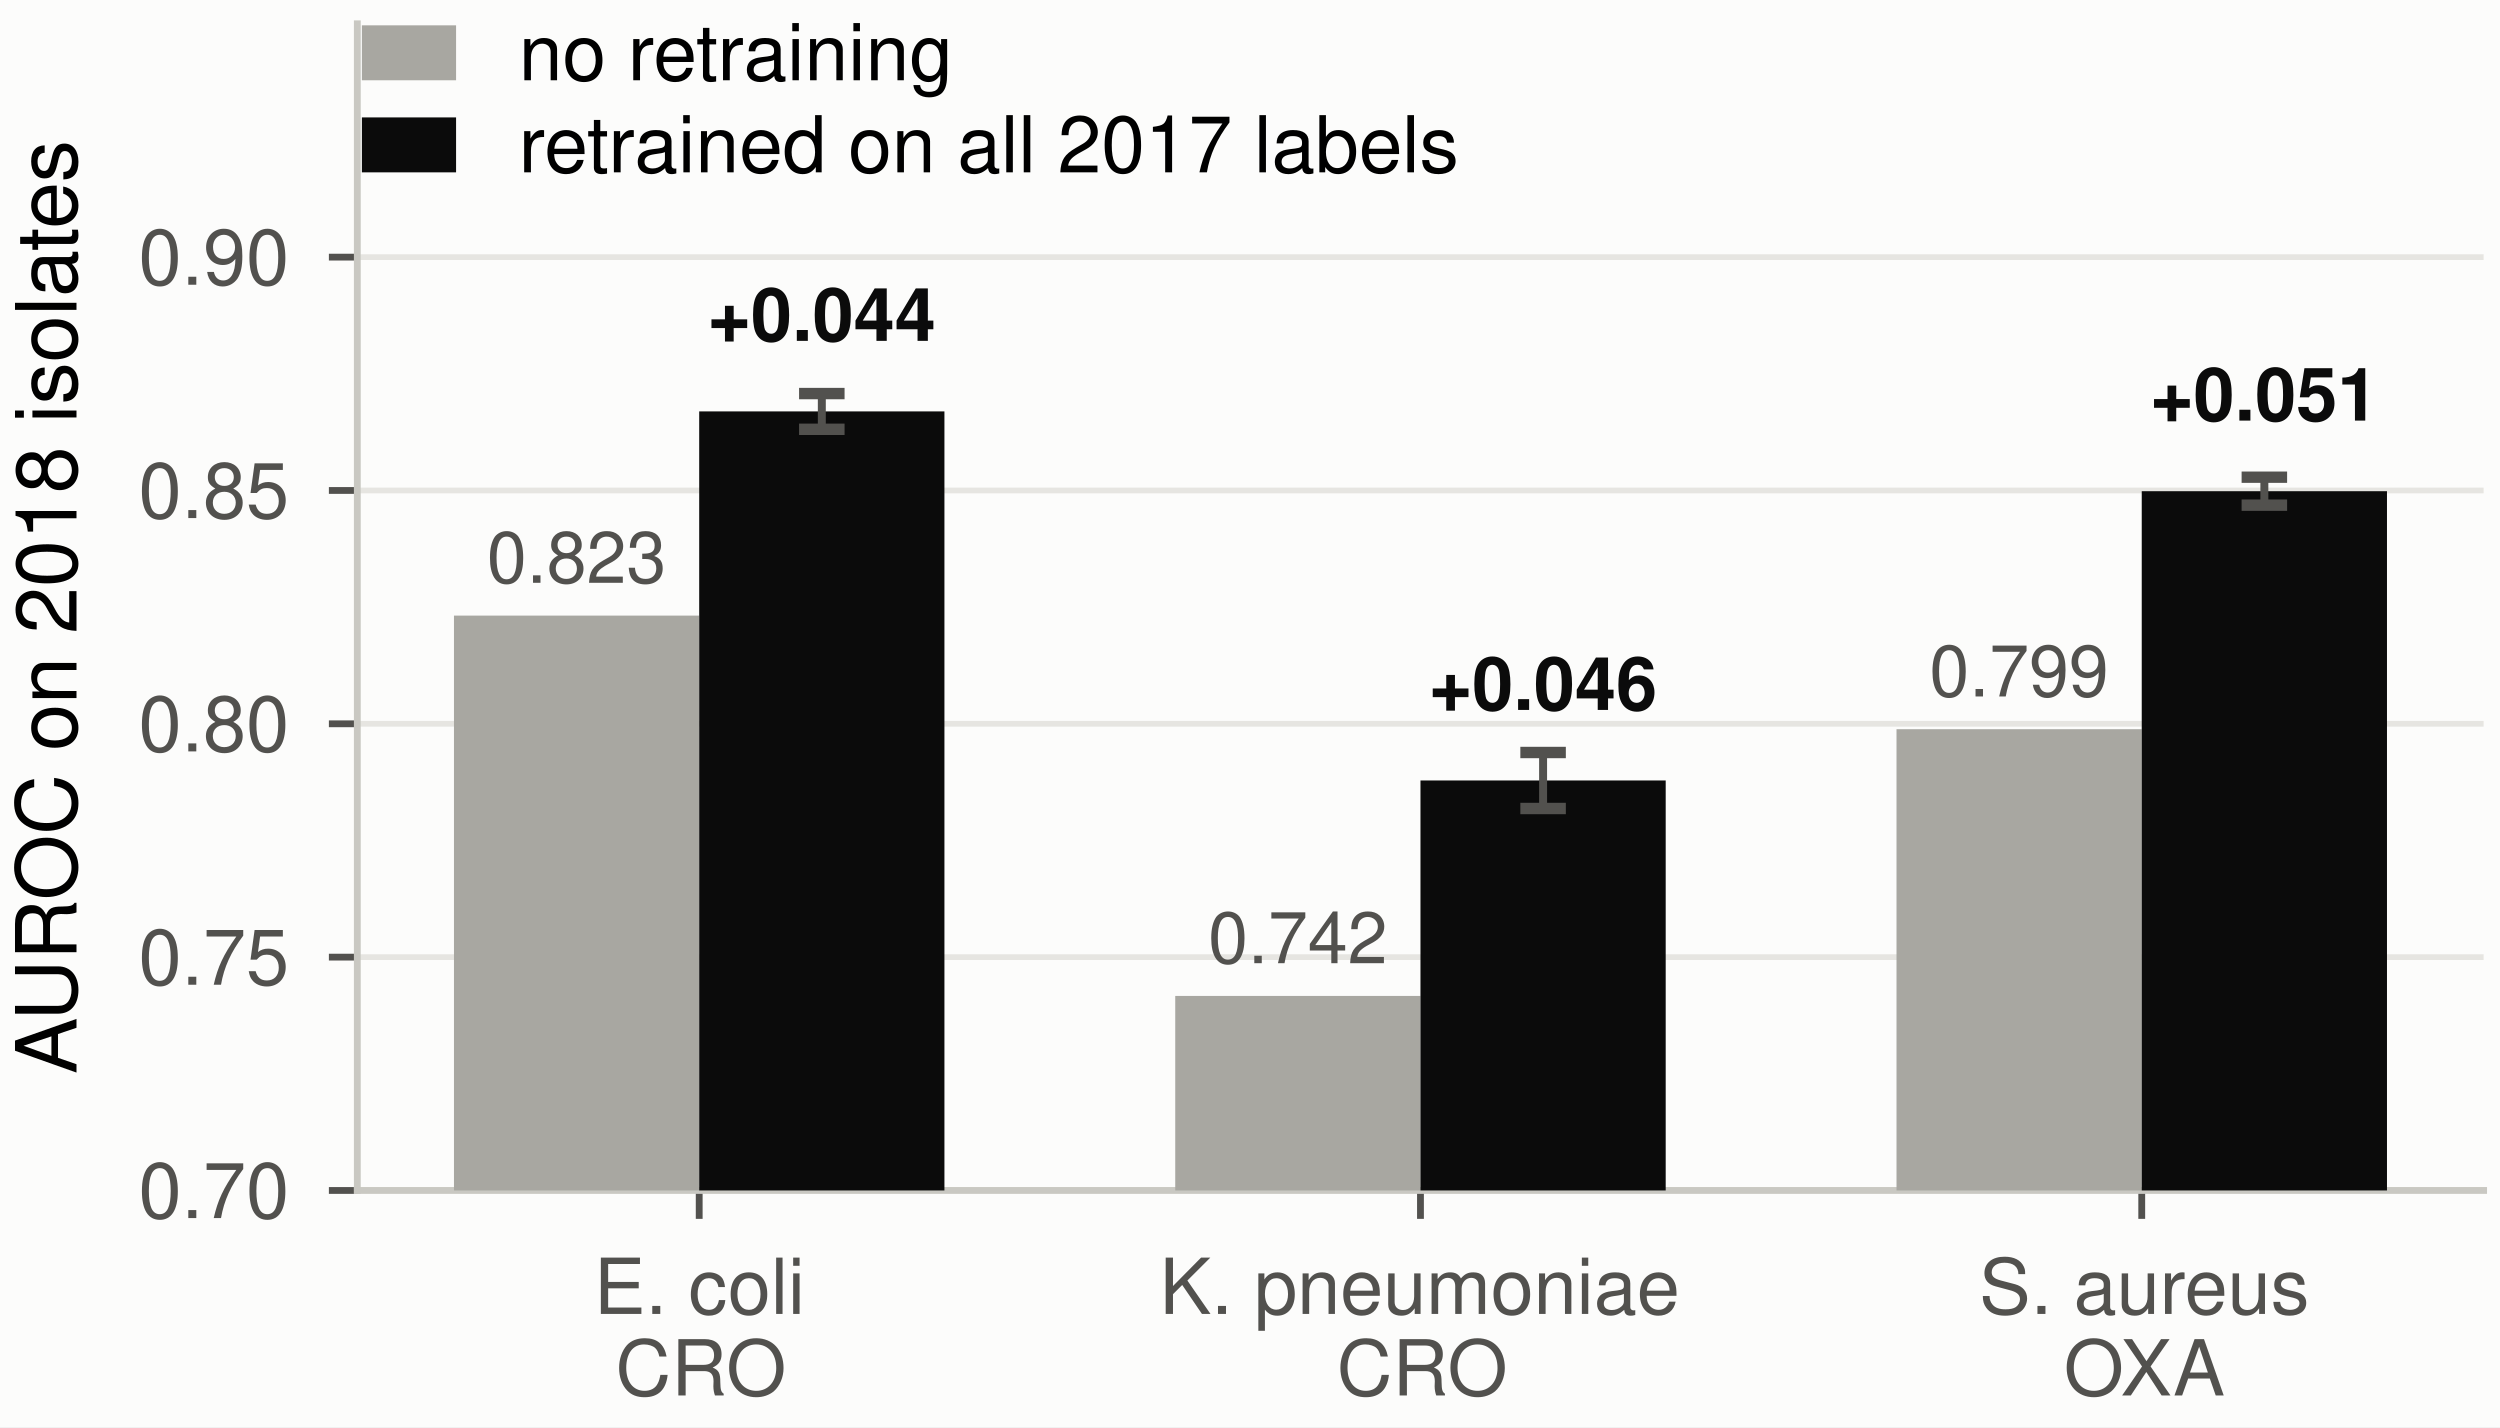
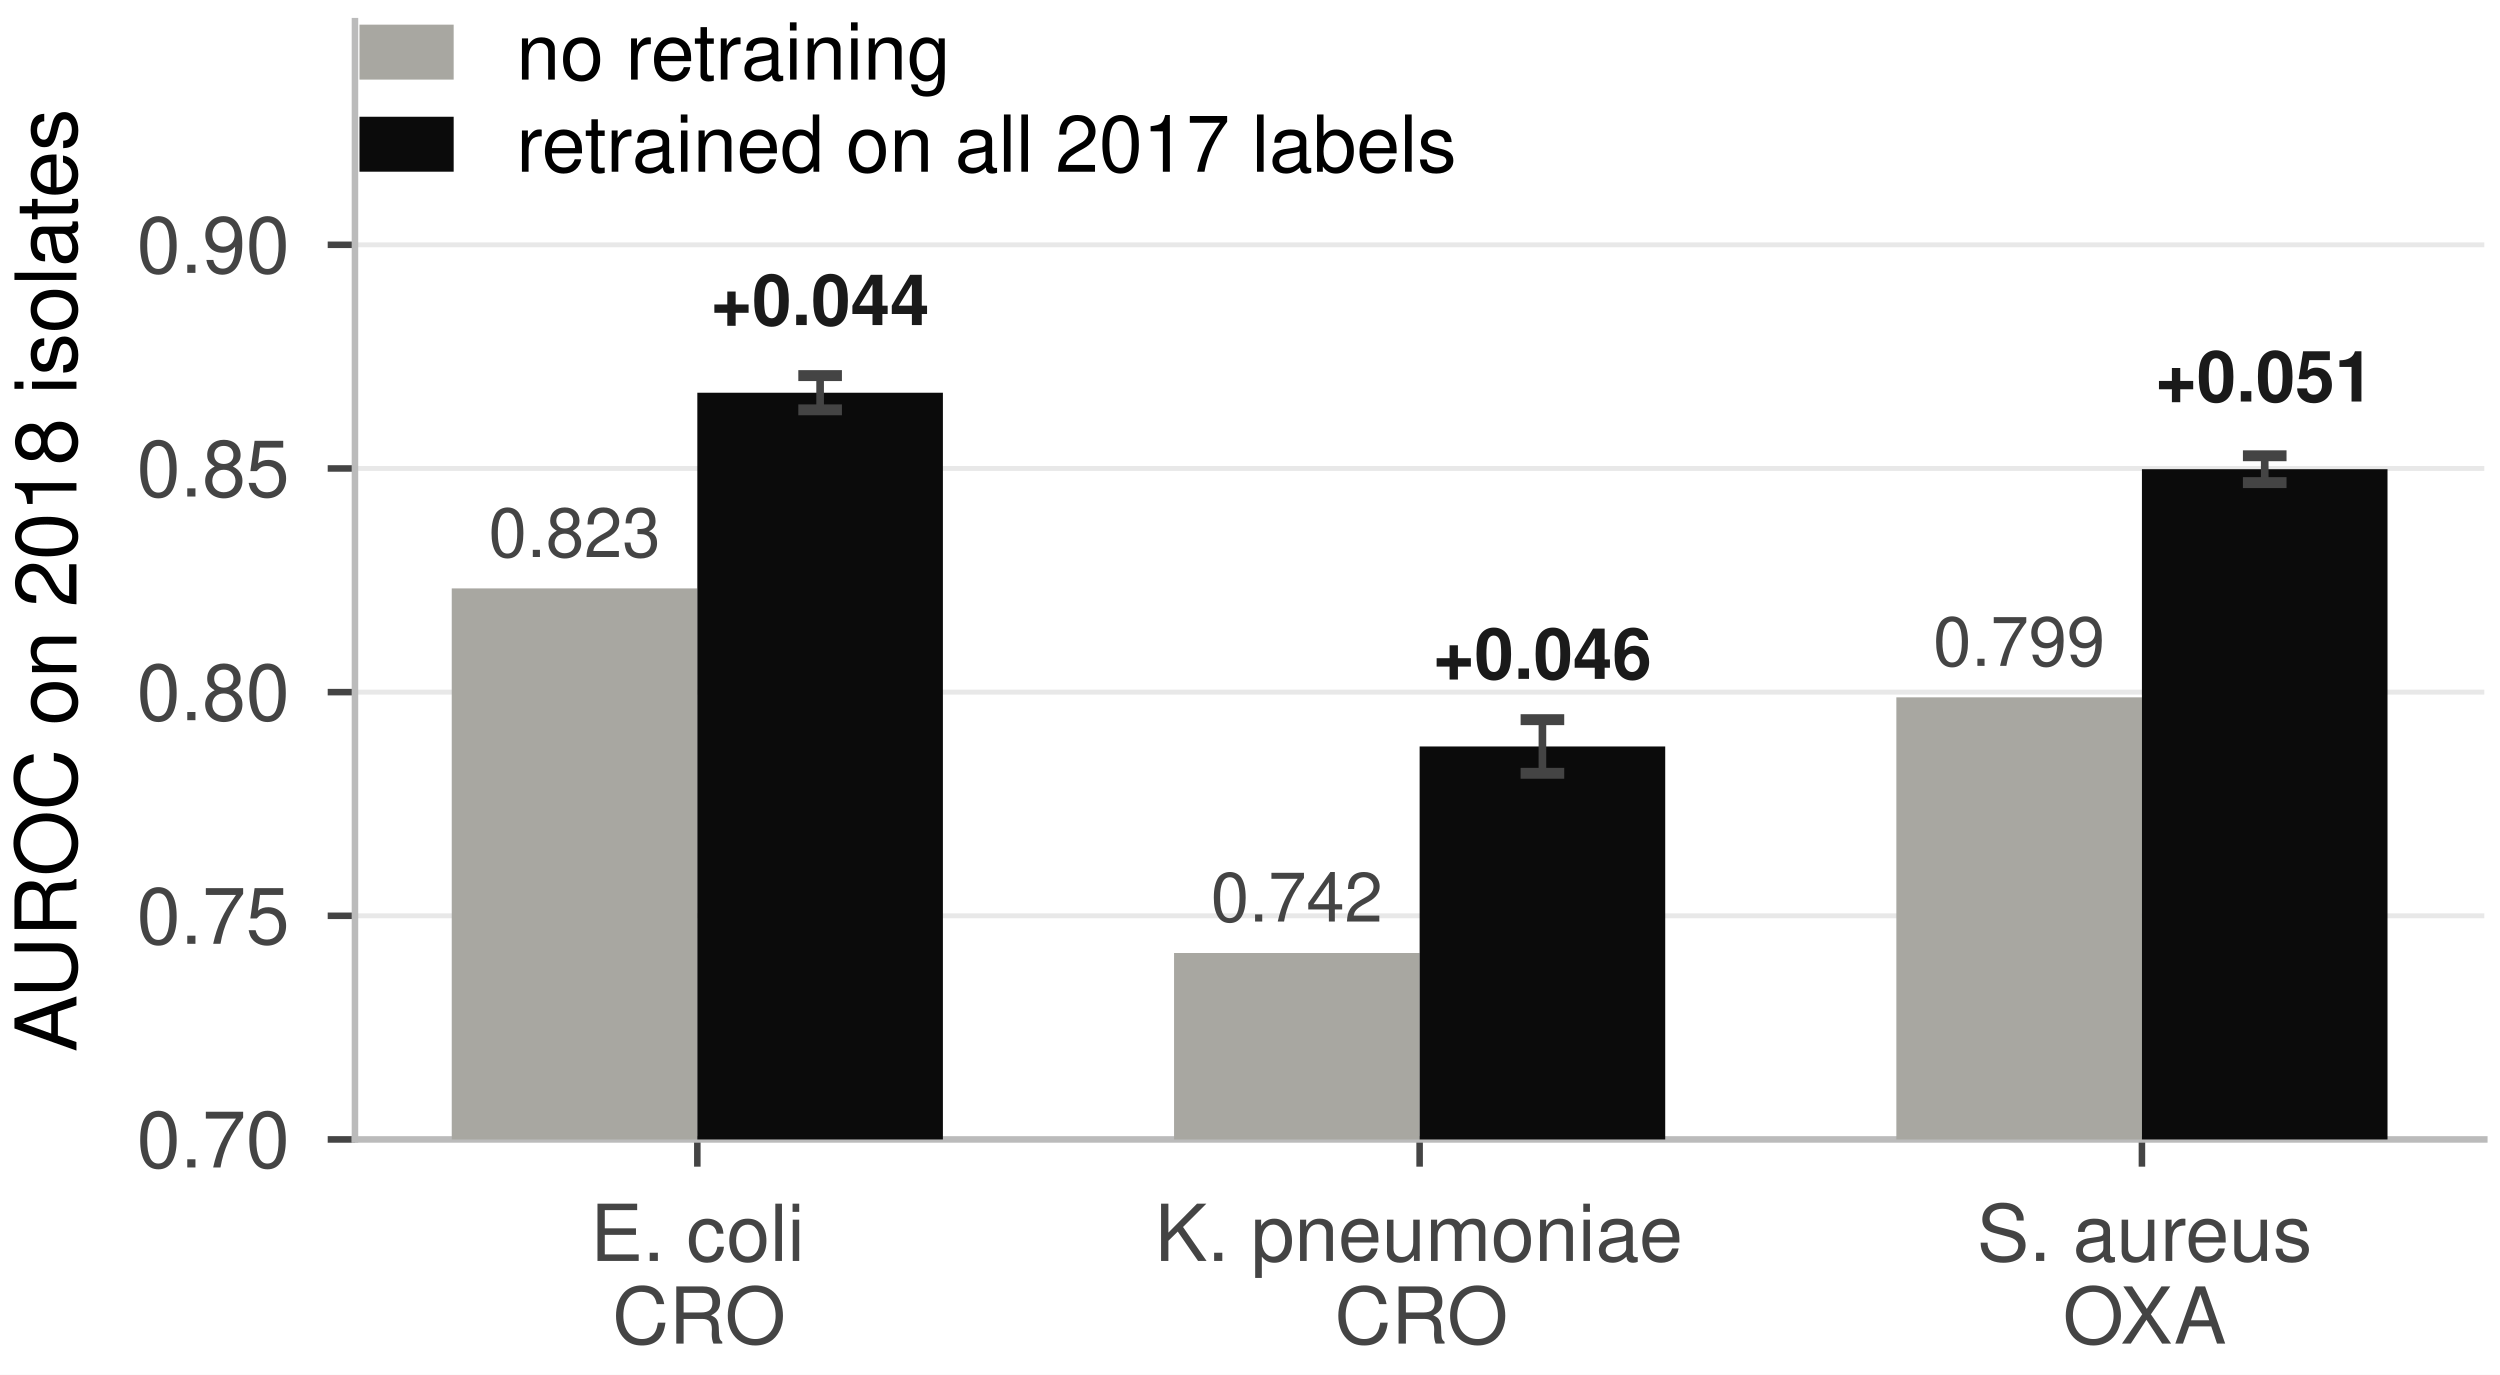
- <svg xmlns="http://www.w3.org/2000/svg" xmlns:xlink="http://www.w3.org/1999/xlink" width="219.783pt" height="125.459pt" viewBox="0 0 219.783 125.459" version="1.1">
+ <svg xmlns="http://www.w3.org/2000/svg" xmlns:xlink="http://www.w3.org/1999/xlink" width="229.296pt" height="126.095pt" viewBox="0 0 229.296 126.095" version="1.1">
  <defs>
    <style type="text/css">*{stroke-linejoin: round; stroke-linecap: butt}</style>
  </defs>
  <g id="figure_1">
    <g id="patch_1">
-       <path d="M 0 125.459  L 219.783 125.459  L 219.783 0  L 0 0  z " style="fill: #fcfcfb" />
+       <path d="M 0 126.095  L 229.296 126.095  L 229.296 0  L 0 0  z " style="fill: #ffffff" />
    </g>
    <g id="axes_1">
      <g id="patch_2">
-         <path d="M 31.413 104.657  L 218.343 104.657  L 218.343 2.093  L 31.413 2.093  z " style="fill: #fcfcfb" />
+         <path d="M 32.556 104.507  L 227.856 104.507  L 227.856 1.943  L 32.556 1.943  z " style="fill: #ffffff" />
      </g>
      <g id="matplotlib.axis_1">
        <g id="xtick_1">
          <g id="line2d_1">
            <defs>
-               <path id="m58818eeac5" d="M 0 0  L 0 2.5  " style="stroke: #52514e; stroke-width: 0.6" />
+               <path id="mabb090d820" d="M 0 0  L 0 2.5  " style="stroke: #444444; stroke-width: 0.6" />
            </defs>
            <g>
-               <use xlink:href="#m58818eeac5" x="61.469" y="104.657" style="fill: #52514e; stroke: #52514e; stroke-width: 0.6" />
+               <use xlink:href="#mabb090d820" x="63.958" y="104.507" style="fill: #444444; stroke: #444444; stroke-width: 0.6" />
            </g>
          </g>
          <g id="text_1">
-             <text style="fill: #52514e; font: 6.8px 'Helvetica Neue', 'Helvetica', 'Arial', 'DejaVu Sans', sans-serif" transform="translate(52.21441 115.5122)">E. coli</text>
-             <text style="fill: #52514e; font: 6.8px 'Helvetica Neue', 'Helvetica', 'Arial', 'DejaVu Sans', sans-serif" transform="translate(54.10141 122.6787)">CRO</text>
+             <text style="fill: #444444; font: 7.2px 'Helvetica Neue', 'Helvetica', 'Arial', 'DejaVu Sans', sans-serif" transform="translate(54.15854 115.6478)">E. coli</text>
+             <text style="fill: #444444; font: 7.2px 'Helvetica Neue', 'Helvetica', 'Arial', 'DejaVu Sans', sans-serif" transform="translate(56.15654 123.2359)">CRO</text>
          </g>
        </g>
        <g id="xtick_2">
          <g id="line2d_2">
            <g>
-               <use xlink:href="#m58818eeac5" x="124.878" y="104.657" style="fill: #52514e; stroke: #52514e; stroke-width: 0.6" />
+               <use xlink:href="#mabb090d820" x="130.206" y="104.507" style="fill: #444444; stroke: #444444; stroke-width: 0.6" />
            </g>
          </g>
          <g id="text_2">
-             <text style="fill: #52514e; font: 6.8px 'Helvetica Neue', 'Helvetica', 'Arial', 'DejaVu Sans', sans-serif" transform="translate(101.9491 115.5122)">K. pneumoniae</text>
-             <text style="fill: #52514e; font: 6.8px 'Helvetica Neue', 'Helvetica', 'Arial', 'DejaVu Sans', sans-serif" transform="translate(117.5105 122.6787)">CRO</text>
+             <text style="fill: #444444; font: 7.2px 'Helvetica Neue', 'Helvetica', 'Arial', 'DejaVu Sans', sans-serif" transform="translate(105.9281 115.6478)">K. pneumoniae</text>
+             <text style="fill: #444444; font: 7.2px 'Helvetica Neue', 'Helvetica', 'Arial', 'DejaVu Sans', sans-serif" transform="translate(122.4048 123.2359)">CRO</text>
          </g>
        </g>
        <g id="xtick_3">
          <g id="line2d_3">
            <g>
-               <use xlink:href="#m58818eeac5" x="188.287" y="104.657" style="fill: #52514e; stroke: #52514e; stroke-width: 0.6" />
+               <use xlink:href="#mabb090d820" x="196.454" y="104.507" style="fill: #444444; stroke: #444444; stroke-width: 0.6" />
            </g>
          </g>
          <g id="text_3">
-             <text style="fill: #52514e; font: 6.8px 'Helvetica Neue', 'Helvetica', 'Arial', 'DejaVu Sans', sans-serif" transform="translate(173.9894 115.5122)">S. aureus</text>
-             <text style="fill: #52514e; font: 6.8px 'Helvetica Neue', 'Helvetica', 'Arial', 'DejaVu Sans', sans-serif" transform="translate(181.4232 122.6787)">OXA</text>
+             <text style="fill: #444444; font: 7.2px 'Helvetica Neue', 'Helvetica', 'Arial', 'DejaVu Sans', sans-serif" transform="translate(181.3153 115.6478)">S. aureus</text>
+             <text style="fill: #444444; font: 7.2px 'Helvetica Neue', 'Helvetica', 'Arial', 'DejaVu Sans', sans-serif" transform="translate(189.1864 123.2359)">OXA</text>
          </g>
        </g>
      </g>
      <g id="matplotlib.axis_2">
        <g id="ytick_1">
          <g id="line2d_4">
-             <path d="M 31.413 104.657  L 218.343 104.657  " clip-path="url(#pbed21e6abb)" style="fill: none; stroke: #e6e5e1; stroke-width: 0.5; stroke-linecap: square" />
+             <path d="M 32.556 104.507  L 227.856 104.507  " clip-path="url(#pc5a96ff0cd)" style="fill: none; stroke: #e8e8e8; stroke-width: 0.45; stroke-linecap: square" />
          </g>
          <g id="line2d_5">
            <defs>
-               <path id="m0f9b910be0" d="M 0 0  L -2.5 0  " style="stroke: #52514e; stroke-width: 0.6" />
+               <path id="m150011c1de" d="M 0 0  L -2.5 0  " style="stroke: #444444; stroke-width: 0.6" />
            </defs>
            <g>
-               <use xlink:href="#m0f9b910be0" x="31.413" y="104.657" style="fill: #52514e; stroke: #52514e; stroke-width: 0.6" />
+               <use xlink:href="#m150011c1de" x="32.556" y="104.507" style="fill: #444444; stroke: #444444; stroke-width: 0.6" />
            </g>
          </g>
          <g id="text_4">
-             <text style="fill: #52514e; font: 6.8px 'Helvetica Neue', 'Helvetica', 'Arial', 'DejaVu Sans', sans-serif; text-anchor: end" x="25.413" y="107.084" transform="rotate(-0 25.41341 107.0844)">0.70</text>
+             <text style="fill: #444444; font: 7.2px 'Helvetica Neue', 'Helvetica', 'Arial', 'DejaVu Sans', sans-serif; text-anchor: end" x="26.556" y="107.077" transform="rotate(-0 26.55616 107.0772)">0.70</text>
          </g>
        </g>
        <g id="ytick_2">
          <g id="line2d_6">
-             <path d="M 31.413 84.144  L 218.343 84.144  " clip-path="url(#pbed21e6abb)" style="fill: none; stroke: #e6e5e1; stroke-width: 0.5; stroke-linecap: square" />
+             <path d="M 32.556 83.994  L 227.856 83.994  " clip-path="url(#pc5a96ff0cd)" style="fill: none; stroke: #e8e8e8; stroke-width: 0.45; stroke-linecap: square" />
          </g>
          <g id="line2d_7">
            <g>
-               <use xlink:href="#m0f9b910be0" x="31.413" y="84.144" style="fill: #52514e; stroke: #52514e; stroke-width: 0.6" />
+               <use xlink:href="#m150011c1de" x="32.556" y="83.994" style="fill: #444444; stroke: #444444; stroke-width: 0.6" />
            </g>
          </g>
          <g id="text_5">
-             <text style="fill: #52514e; font: 6.8px 'Helvetica Neue', 'Helvetica', 'Arial', 'DejaVu Sans', sans-serif; text-anchor: end" x="25.413" y="86.572" transform="rotate(-0 25.41341 86.57157)">0.75</text>
+             <text style="fill: #444444; font: 7.2px 'Helvetica Neue', 'Helvetica', 'Arial', 'DejaVu Sans', sans-serif; text-anchor: end" x="26.556" y="86.564" transform="rotate(-0 26.55616 86.56439)">0.75</text>
          </g>
        </g>
        <g id="ytick_3">
          <g id="line2d_8">
-             <path d="M 31.413 63.631  L 218.343 63.631  " clip-path="url(#pbed21e6abb)" style="fill: none; stroke: #e6e5e1; stroke-width: 0.5; stroke-linecap: square" />
+             <path d="M 32.556 63.481  L 227.856 63.481  " clip-path="url(#pc5a96ff0cd)" style="fill: none; stroke: #e8e8e8; stroke-width: 0.45; stroke-linecap: square" />
          </g>
          <g id="line2d_9">
            <g>
-               <use xlink:href="#m0f9b910be0" x="31.413" y="63.631" style="fill: #52514e; stroke: #52514e; stroke-width: 0.6" />
+               <use xlink:href="#m150011c1de" x="32.556" y="63.481" style="fill: #444444; stroke: #444444; stroke-width: 0.6" />
            </g>
          </g>
          <g id="text_6">
-             <text style="fill: #52514e; font: 6.8px 'Helvetica Neue', 'Helvetica', 'Arial', 'DejaVu Sans', sans-serif; text-anchor: end" x="25.413" y="66.059" transform="rotate(-0 25.41341 66.05877)">0.80</text>
+             <text style="fill: #444444; font: 7.2px 'Helvetica Neue', 'Helvetica', 'Arial', 'DejaVu Sans', sans-serif; text-anchor: end" x="26.556" y="66.052" transform="rotate(-0 26.55616 66.05159)">0.80</text>
          </g>
        </g>
        <g id="ytick_4">
          <g id="line2d_10">
-             <path d="M 31.413 43.118  L 218.343 43.118  " clip-path="url(#pbed21e6abb)" style="fill: none; stroke: #e6e5e1; stroke-width: 0.5; stroke-linecap: square" />
+             <path d="M 32.556 42.968  L 227.856 42.968  " clip-path="url(#pc5a96ff0cd)" style="fill: none; stroke: #e8e8e8; stroke-width: 0.45; stroke-linecap: square" />
          </g>
          <g id="line2d_11">
            <g>
-               <use xlink:href="#m0f9b910be0" x="31.413" y="43.118" style="fill: #52514e; stroke: #52514e; stroke-width: 0.6" />
+               <use xlink:href="#m150011c1de" x="32.556" y="42.968" style="fill: #444444; stroke: #444444; stroke-width: 0.6" />
            </g>
          </g>
          <g id="text_7">
-             <text style="fill: #52514e; font: 6.8px 'Helvetica Neue', 'Helvetica', 'Arial', 'DejaVu Sans', sans-serif; text-anchor: end" x="25.413" y="45.546" transform="rotate(-0 25.41341 45.54597)">0.85</text>
+             <text style="fill: #444444; font: 7.2px 'Helvetica Neue', 'Helvetica', 'Arial', 'DejaVu Sans', sans-serif; text-anchor: end" x="26.556" y="45.539" transform="rotate(-0 26.55616 45.53878)">0.85</text>
          </g>
        </g>
        <g id="ytick_5">
          <g id="line2d_12">
-             <path d="M 31.413 22.605  L 218.343 22.605  " clip-path="url(#pbed21e6abb)" style="fill: none; stroke: #e6e5e1; stroke-width: 0.5; stroke-linecap: square" />
+             <path d="M 32.556 22.455  L 227.856 22.455  " clip-path="url(#pc5a96ff0cd)" style="fill: none; stroke: #e8e8e8; stroke-width: 0.45; stroke-linecap: square" />
          </g>
          <g id="line2d_13">
            <g>
-               <use xlink:href="#m0f9b910be0" x="31.413" y="22.605" style="fill: #52514e; stroke: #52514e; stroke-width: 0.6" />
+               <use xlink:href="#m150011c1de" x="32.556" y="22.455" style="fill: #444444; stroke: #444444; stroke-width: 0.6" />
            </g>
          </g>
          <g id="text_8">
-             <text style="fill: #52514e; font: 6.8px 'Helvetica Neue', 'Helvetica', 'Arial', 'DejaVu Sans', sans-serif; text-anchor: end" x="25.413" y="25.033" transform="rotate(-0 25.41341 25.03317)">0.90</text>
+             <text style="fill: #444444; font: 7.2px 'Helvetica Neue', 'Helvetica', 'Arial', 'DejaVu Sans', sans-serif; text-anchor: end" x="26.556" y="25.026" transform="rotate(-0 26.55616 25.02598)">0.90</text>
          </g>
        </g>
        <g id="text_9">
-           <text style="font: 7.4px 'Helvetica Neue', 'Helvetica', 'Arial', 'DejaVu Sans', sans-serif; text-anchor: middle" x="6.724" y="53.375" transform="rotate(-90 6.724063 53.37456)">AUROC on 2018 isolates</text>
+           <text style="font: 7.8px 'Helvetica Neue', 'Helvetica', 'Arial', 'DejaVu Sans', sans-serif; text-anchor: middle" x="7.01" y="53.225" transform="rotate(-90 7.009687 53.22456)">AUROC on 2018 isolates</text>
        </g>
      </g>
      <g id="patch_3">
-         <path d="M 31.413 104.657  L 31.413 2.093  " style="fill: none; stroke: #c9c8c2; stroke-width: 0.6; stroke-linejoin: miter; stroke-linecap: square" />
+         <path d="M 32.556 104.507  L 32.556 1.943  " style="fill: none; stroke: #bbbbbb; stroke-width: 0.6; stroke-linejoin: miter; stroke-linecap: square" />
      </g>
      <g id="patch_4">
-         <path d="M 31.413 104.657  L 218.343 104.657  " style="fill: none; stroke: #c9c8c2; stroke-width: 0.6; stroke-linejoin: miter; stroke-linecap: square" />
+         <path d="M 32.556 104.507  L 227.856 104.507  " style="fill: none; stroke: #bbbbbb; stroke-width: 0.6; stroke-linejoin: miter; stroke-linecap: square" />
      </g>
      <g id="patch_5">
-         <path d="M 39.91 391.836  L 61.469 391.836  L 61.469 54.118  L 39.91 54.118  z " clip-path="url(#pbed21e6abb)" style="fill: #a8a7a1" />
+         <path d="M 41.433 391.686  L 63.958 391.686  L 63.958 53.968  L 41.433 53.968  z " clip-path="url(#pc5a96ff0cd)" style="fill: #a8a7a1" />
      </g>
      <g id="patch_6">
-         <path d="M 103.319 391.836  L 124.878 391.836  L 124.878 87.556  L 103.319 87.556  z " clip-path="url(#pbed21e6abb)" style="fill: #a8a7a1" />
+         <path d="M 107.682 391.686  L 130.206 391.686  L 130.206 87.406  L 107.682 87.406  z " clip-path="url(#pc5a96ff0cd)" style="fill: #a8a7a1" />
      </g>
      <g id="patch_7">
-         <path d="M 166.728 391.836  L 188.287 391.836  L 188.287 64.108  L 166.728 64.108  z " clip-path="url(#pbed21e6abb)" style="fill: #a8a7a1" />
+         <path d="M 173.93 391.686  L 196.454 391.686  L 196.454 63.958  L 173.93 63.958  z " clip-path="url(#pc5a96ff0cd)" style="fill: #a8a7a1" />
      </g>
      <g id="patch_8">
-         <path d="M 61.469 391.836  L 83.028 391.836  L 83.028 36.169  L 61.469 36.169  z " clip-path="url(#pbed21e6abb)" style="fill: #0b0b0b" />
+         <path d="M 63.958 391.686  L 86.482 391.686  L 86.482 36.019  L 63.958 36.019  z " clip-path="url(#pc5a96ff0cd)" style="fill: #0b0b0b" />
      </g>
      <g id="patch_9">
-         <path d="M 124.878 391.836  L 146.437 391.836  L 146.437 68.616  L 124.878 68.616  z " clip-path="url(#pbed21e6abb)" style="fill: #0b0b0b" />
+         <path d="M 130.206 391.686  L 152.731 391.686  L 152.731 68.466  L 130.206 68.466  z " clip-path="url(#pc5a96ff0cd)" style="fill: #0b0b0b" />
      </g>
      <g id="patch_10">
-         <path d="M 188.287 391.836  L 209.847 391.836  L 209.847 43.182  L 188.287 43.182  z " clip-path="url(#pbed21e6abb)" style="fill: #0b0b0b" />
+         <path d="M 196.454 391.686  L 218.979 391.686  L 218.979 43.032  L 196.454 43.032  z " clip-path="url(#pc5a96ff0cd)" style="fill: #0b0b0b" />
      </g>
      <g id="text_10">
-         <text style="fill: #52514e; font: 6.3px 'Helvetica Neue', 'Helvetica', 'Arial', 'DejaVu Sans', sans-serif; text-anchor: middle" x="50.69" y="51.236" transform="rotate(-0 50.68977 51.23552)">0.823</text>
+         <text style="fill: #444444; font: 6.3px 'Helvetica Neue', 'Helvetica', 'Arial', 'DejaVu Sans', sans-serif; text-anchor: middle" x="52.696" y="51.086" transform="rotate(-0 52.69564 51.08552)">0.823</text>
      </g>
      <g id="text_11">
-         <text style="fill: #52514e; font: 6.3px 'Helvetica Neue', 'Helvetica', 'Arial', 'DejaVu Sans', sans-serif; text-anchor: middle" x="114.099" y="84.673" transform="rotate(-0 114.0989 84.67341)">0.742</text>
+         <text style="fill: #444444; font: 6.3px 'Helvetica Neue', 'Helvetica', 'Arial', 'DejaVu Sans', sans-serif; text-anchor: middle" x="118.944" y="84.523" transform="rotate(-0 118.9439 84.5234)">0.742</text>
      </g>
      <g id="text_12">
-         <text style="fill: #52514e; font: 6.3px 'Helvetica Neue', 'Helvetica', 'Arial', 'DejaVu Sans', sans-serif; text-anchor: middle" x="177.508" y="61.225" transform="rotate(-0 177.508 61.22527)">0.799</text>
+         <text style="fill: #444444; font: 6.3px 'Helvetica Neue', 'Helvetica', 'Arial', 'DejaVu Sans', sans-serif; text-anchor: middle" x="185.192" y="61.075" transform="rotate(-0 185.1922 61.07527)">0.799</text>
      </g>
      <g id="text_13">
-         <text style="fill: #0b0b0b; font: 700 6.5px 'Helvetica Neue', 'Helvetica', 'Arial', 'DejaVu Sans', sans-serif; text-anchor: middle" x="72.249" y="29.965" transform="rotate(-0 72.24886 29.96522)">+0.044</text>
+         <text style="fill: #1a1a1a; font: 700 6.5px 'Helvetica Neue', 'Helvetica', 'Arial', 'DejaVu Sans', sans-serif; text-anchor: middle" x="75.22" y="29.815" transform="rotate(-0 75.22006 29.81522)">+0.044</text>
      </g>
      <g id="text_14">
-         <text style="fill: #0b0b0b; font: 700 6.5px 'Helvetica Neue', 'Helvetica', 'Arial', 'DejaVu Sans', sans-serif; text-anchor: middle" x="135.658" y="62.413" transform="rotate(-0 135.658 62.41272)">+0.046</text>
+         <text style="fill: #1a1a1a; font: 700 6.5px 'Helvetica Neue', 'Helvetica', 'Arial', 'DejaVu Sans', sans-serif; text-anchor: middle" x="141.468" y="62.263" transform="rotate(-0 141.4684 62.26272)">+0.046</text>
      </g>
      <g id="text_15">
-         <text style="fill: #0b0b0b; font: 700 6.5px 'Helvetica Neue', 'Helvetica', 'Arial', 'DejaVu Sans', sans-serif; text-anchor: middle" x="199.067" y="36.978" transform="rotate(-0 199.067 36.9781)">+0.051</text>
+         <text style="fill: #1a1a1a; font: 700 6.5px 'Helvetica Neue', 'Helvetica', 'Arial', 'DejaVu Sans', sans-serif; text-anchor: middle" x="207.717" y="36.828" transform="rotate(-0 207.7167 36.8281)">+0.051</text>
      </g>
      <g id="LineCollection_1">
-         <path d="M 72.249 37.74  L 72.249 34.598  " clip-path="url(#pbed21e6abb)" style="fill: none; stroke: #52514e; stroke-width: 0.7" />
-         <path d="M 135.658 71.077  L 135.658 66.156  " clip-path="url(#pbed21e6abb)" style="fill: none; stroke: #52514e; stroke-width: 0.7" />
-         <path d="M 199.067 44.412  L 199.067 41.952  " clip-path="url(#pbed21e6abb)" style="fill: none; stroke: #52514e; stroke-width: 0.7" />
+         <path d="M 75.22 37.59  L 75.22 34.448  " clip-path="url(#pc5a96ff0cd)" style="fill: none; stroke: #444444; stroke-width: 0.7" />
+         <path d="M 141.468 70.927  L 141.468 66.006  " clip-path="url(#pc5a96ff0cd)" style="fill: none; stroke: #444444; stroke-width: 0.7" />
+         <path d="M 207.717 44.262  L 207.717 41.802  " clip-path="url(#pc5a96ff0cd)" style="fill: none; stroke: #444444; stroke-width: 0.7" />
      </g>
      <g id="line2d_14">
        <defs>
-           <path id="meec0ab0b21" d="M 2 0  L -2 -0  " style="stroke: #52514e" />
+           <path id="m38f842029a" d="M 2 0  L -2 -0  " style="stroke: #444444" />
        </defs>
-         <g clip-path="url(#pbed21e6abb)">
-           <use xlink:href="#meec0ab0b21" x="72.249" y="37.74" style="fill: #52514e; stroke: #52514e" />
-           <use xlink:href="#meec0ab0b21" x="135.658" y="71.077" style="fill: #52514e; stroke: #52514e" />
-           <use xlink:href="#meec0ab0b21" x="199.067" y="44.412" style="fill: #52514e; stroke: #52514e" />
+         <g clip-path="url(#pc5a96ff0cd)">
+           <use xlink:href="#m38f842029a" x="75.22" y="37.59" style="fill: #444444; stroke: #444444" />
+           <use xlink:href="#m38f842029a" x="141.468" y="70.927" style="fill: #444444; stroke: #444444" />
+           <use xlink:href="#m38f842029a" x="207.717" y="44.262" style="fill: #444444; stroke: #444444" />
        </g>
      </g>
      <g id="line2d_15">
-         <g clip-path="url(#pbed21e6abb)">
-           <use xlink:href="#meec0ab0b21" x="72.249" y="34.598" style="fill: #52514e; stroke: #52514e" />
-           <use xlink:href="#meec0ab0b21" x="135.658" y="66.156" style="fill: #52514e; stroke: #52514e" />
-           <use xlink:href="#meec0ab0b21" x="199.067" y="41.952" style="fill: #52514e; stroke: #52514e" />
+         <g clip-path="url(#pc5a96ff0cd)">
+           <use xlink:href="#m38f842029a" x="75.22" y="34.448" style="fill: #444444; stroke: #444444" />
+           <use xlink:href="#m38f842029a" x="141.468" y="66.006" style="fill: #444444; stroke: #444444" />
+           <use xlink:href="#m38f842029a" x="207.717" y="41.802" style="fill: #444444; stroke: #444444" />
        </g>
      </g>
      <g id="legend_1">
        <g id="patch_11">
-           <path d="M 31.815 7.057  L 40.095 7.057  L 40.095 2.227  L 31.815 2.227  z " style="fill: #a8a7a1" />
+           <path d="M 32.97 7.301  L 41.61 7.301  L 41.61 2.261  L 32.97 2.261  z " style="fill: #a8a7a1" />
        </g>
        <g id="text_16">
-           <text style="font: 6.9px 'Helvetica Neue', 'Helvetica', 'Arial', 'DejaVu Sans', sans-serif; text-anchor: start" x="45.615" y="7.057" transform="rotate(-0 45.61481 7.057031)">no retraining</text>
+           <text style="font: 7.2px 'Helvetica Neue', 'Helvetica', 'Arial', 'DejaVu Sans', sans-serif; text-anchor: start" x="47.37" y="7.301" transform="rotate(-0 47.37016 7.30125)">no retraining</text>
        </g>
        <g id="patch_12">
-           <path d="M 31.815 15.152  L 40.095 15.152  L 40.095 10.322  L 31.815 10.322  z " style="fill: #0b0b0b" />
+           <path d="M 32.97 15.748  L 41.61 15.748  L 41.61 10.708  L 32.97 10.708  z " style="fill: #0b0b0b" />
        </g>
        <g id="text_17">
-           <text style="font: 6.9px 'Helvetica Neue', 'Helvetica', 'Arial', 'DejaVu Sans', sans-serif; text-anchor: start" x="45.615" y="15.152" transform="rotate(-0 45.61481 15.15159)">retrained on all 2017 labels</text>
+           <text style="font: 7.2px 'Helvetica Neue', 'Helvetica', 'Arial', 'DejaVu Sans', sans-serif; text-anchor: start" x="47.37" y="15.748" transform="rotate(-0 47.37016 15.74775)">retrained on all 2017 labels</text>
        </g>
      </g>
    </g>
  </g>
  <defs>
-     <clipPath id="pbed21e6abb">
-       <rect x="31.413" y="2.093" width="186.93" height="102.564" />
+     <clipPath id="pc5a96ff0cd">
+       <rect x="32.556" y="1.943" width="195.3" height="102.564" />
    </clipPath>
  </defs>
</svg>
